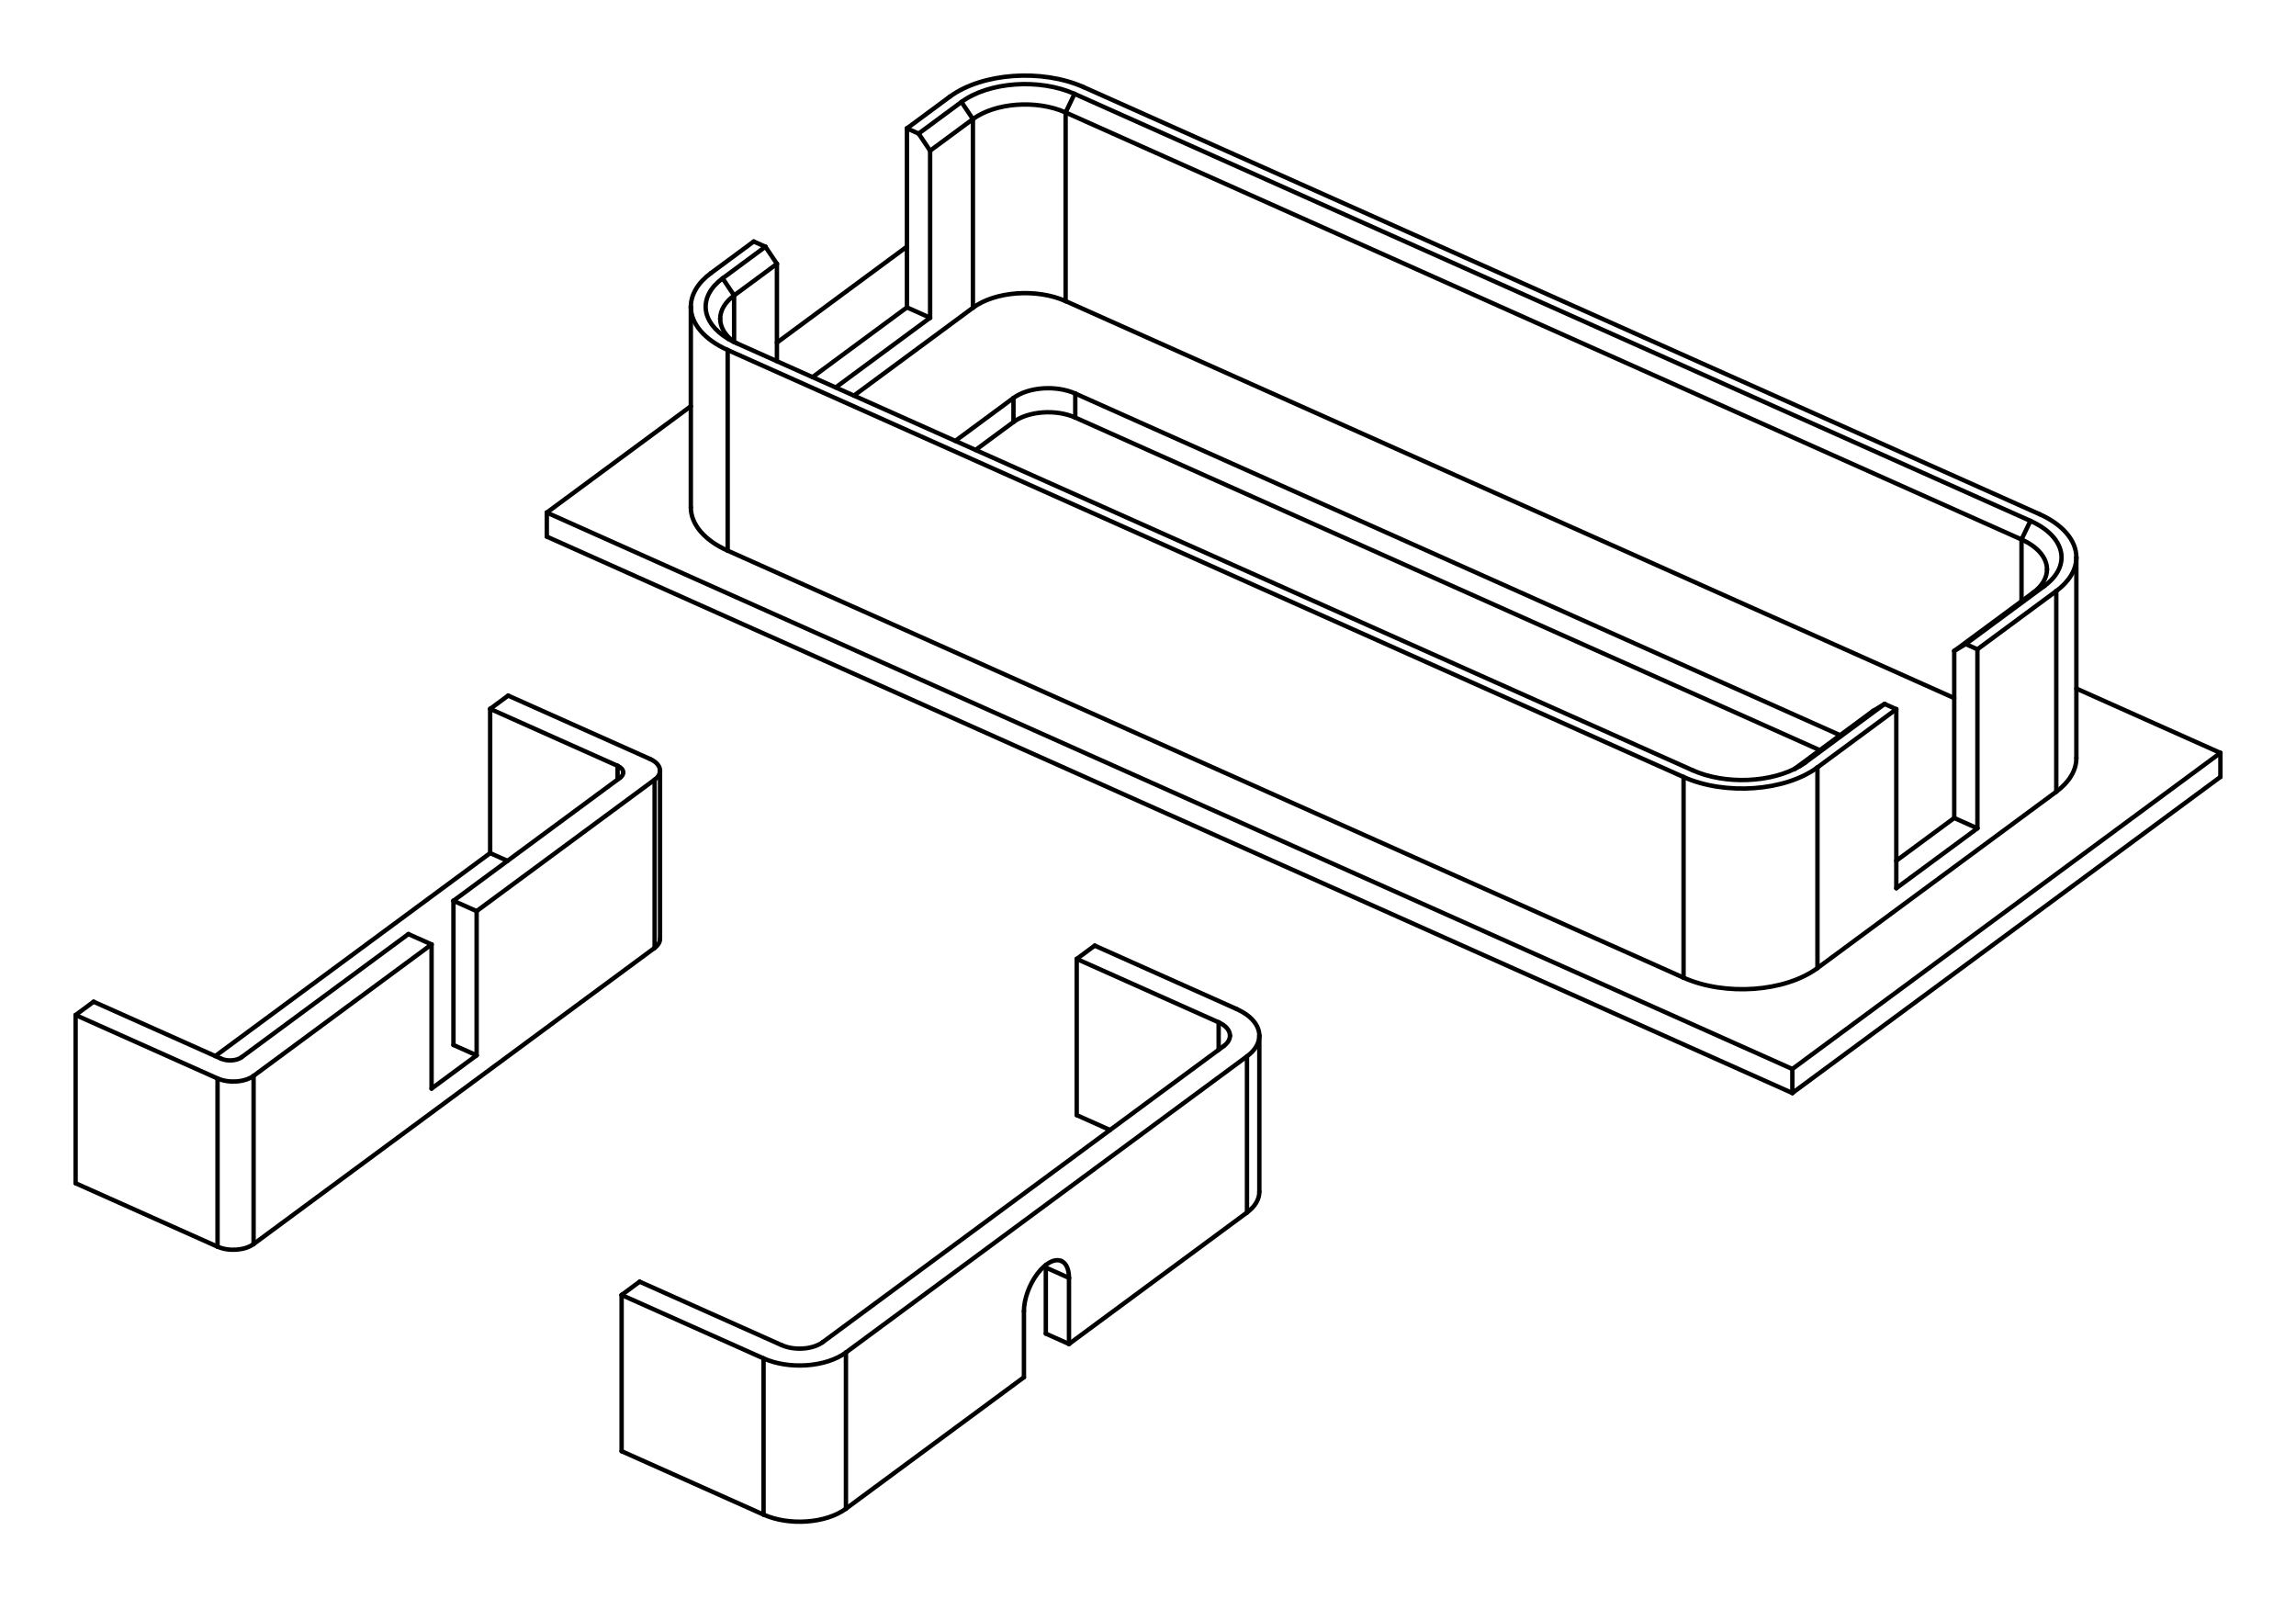
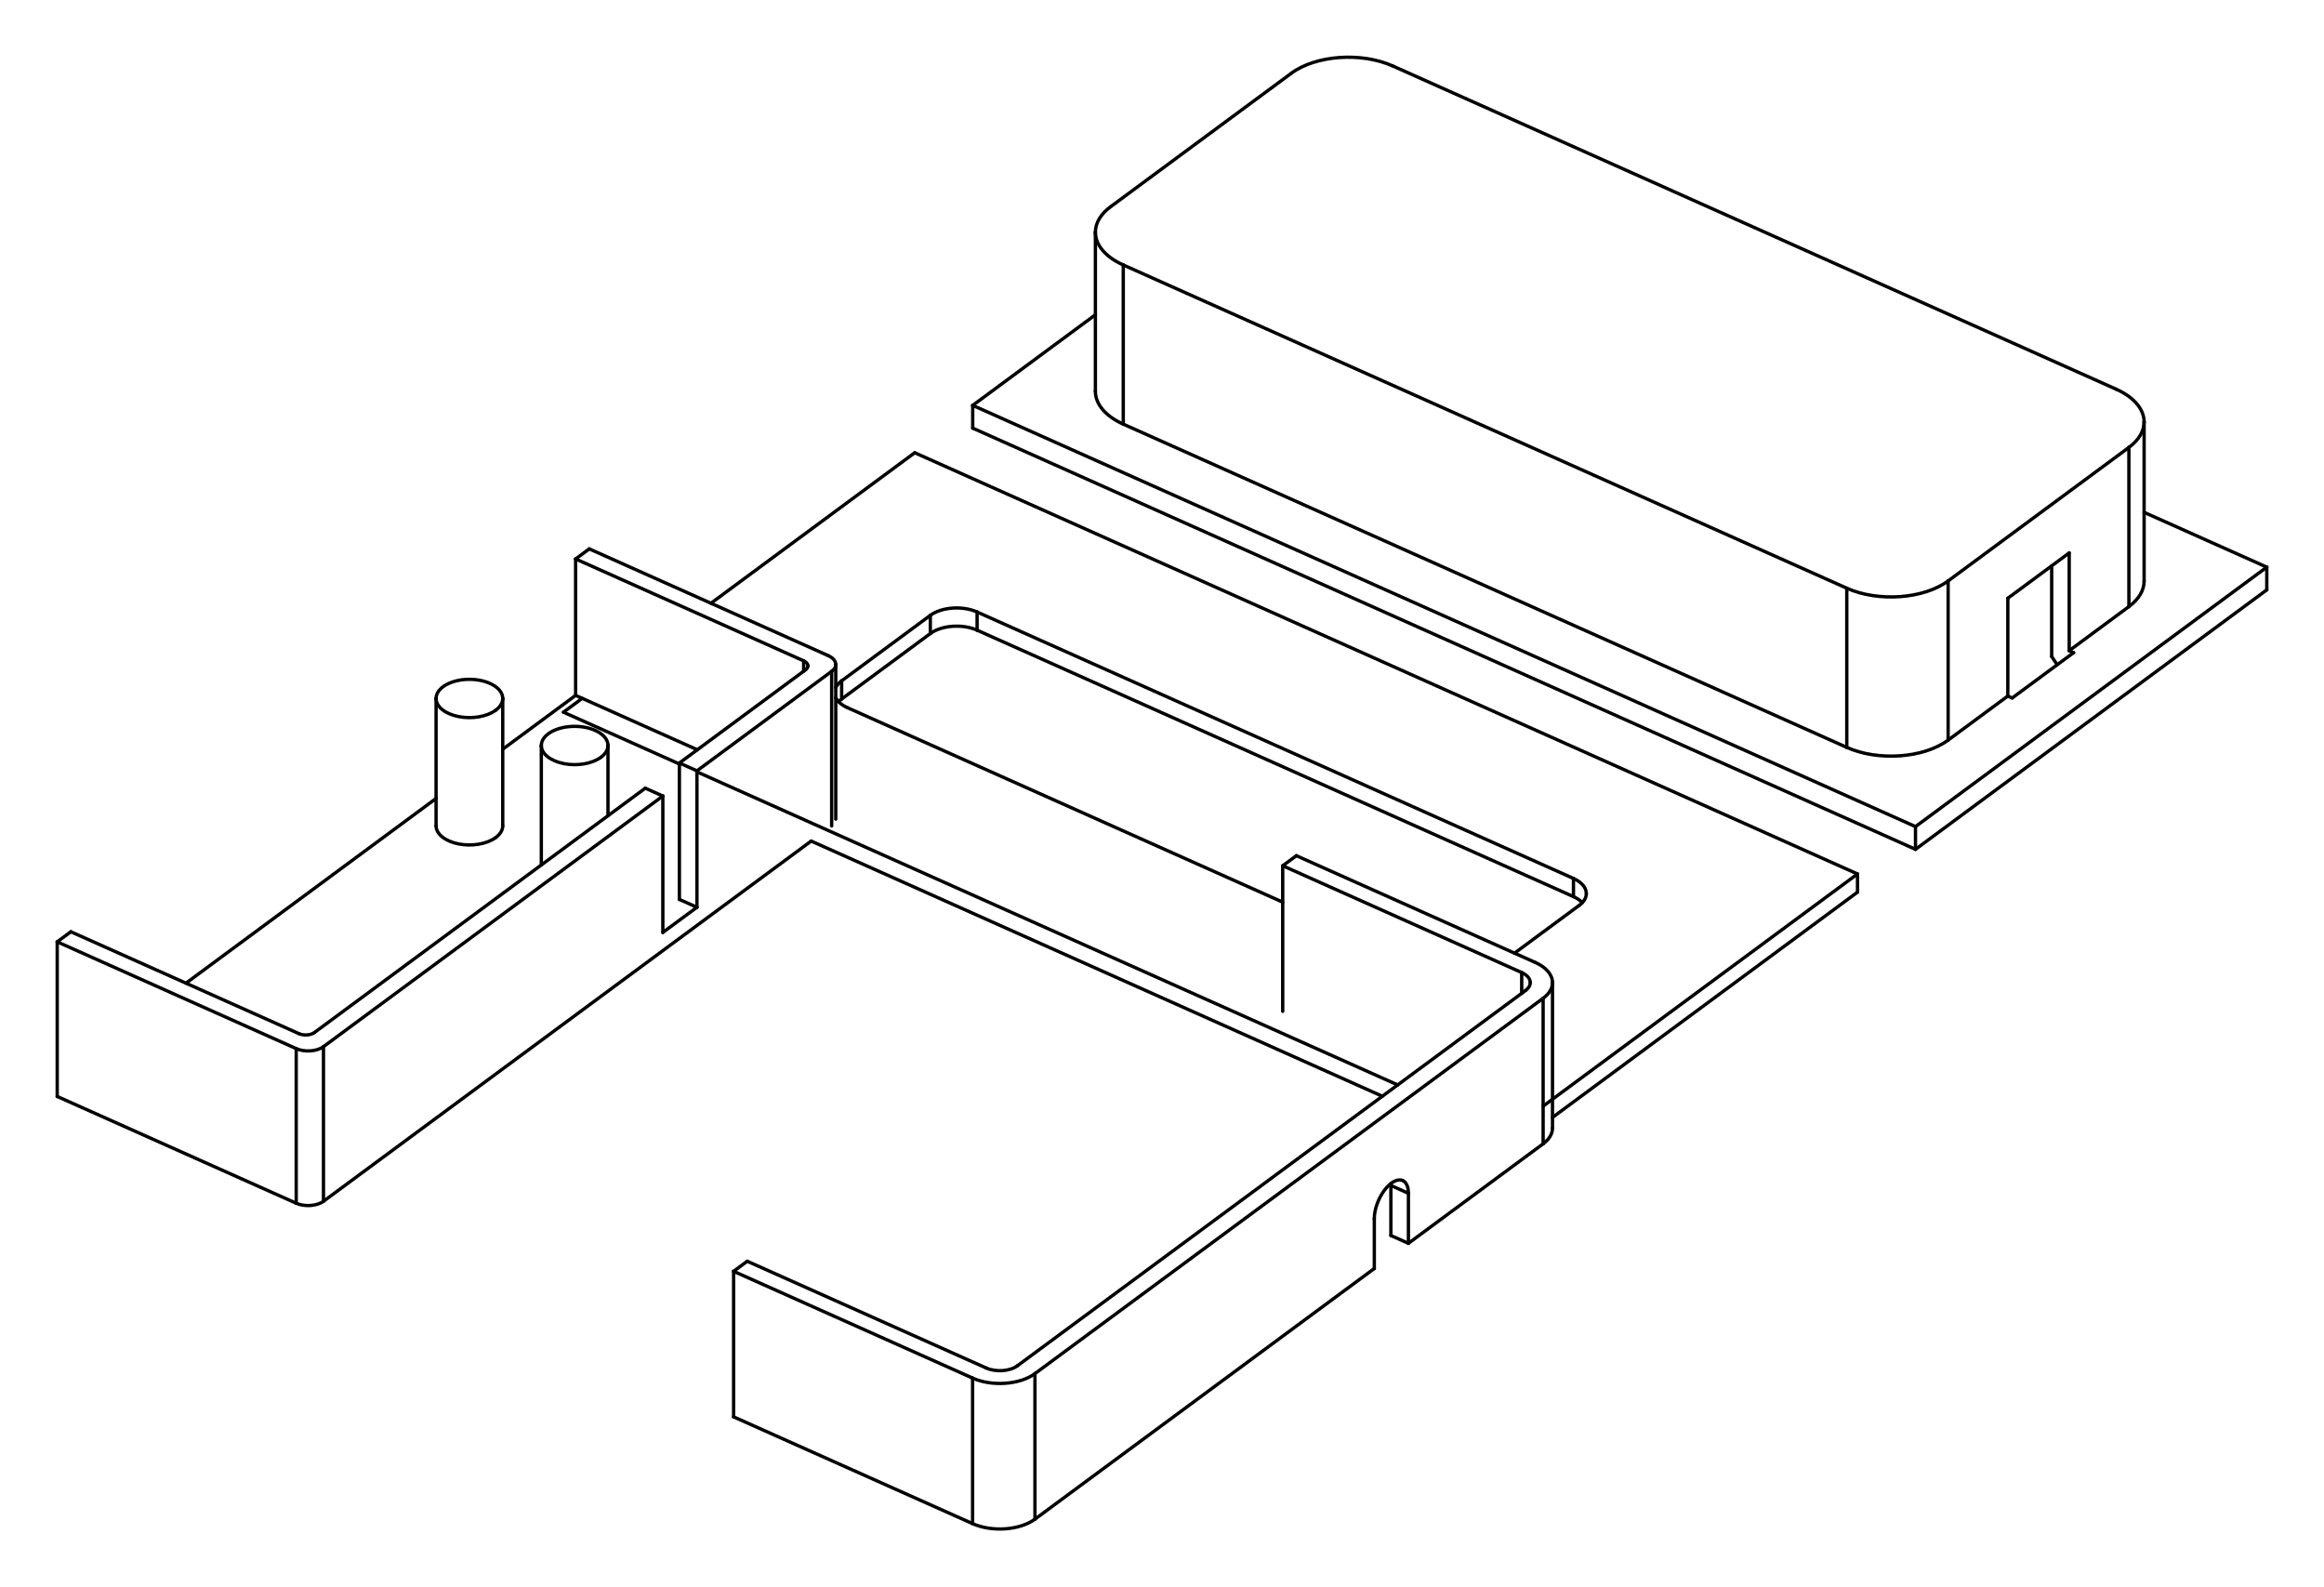
- <svg xmlns="http://www.w3.org/2000/svg" width="156.418mm" height="108.82mm" viewBox="-66.632 -65.146 156.418 108.82" version="1.1">
+ <svg xmlns="http://www.w3.org/2000/svg" width="209.173mm" height="142.754mm" viewBox="-115.089 -68.477 209.173 142.754" version="1.1">
  <g transform="scale(1,-1)" stroke-linecap="round">
    <g fill="none" stroke="rgb(0,0,0)" stroke-width="0.3" id="visible">
-       <line x1="55.474" y1="-9.319" x2="-29.381" y2="28.588" />
-       <line x1="84.636" y1="12.216" x2="55.474" y2="-9.319" />
-       <line x1="-0.168" y1="34.491" x2="2.412" y2="36.396" />
-       <path d="M 6.622,36.698 A 3.0,1.723 -7.637550294338697e-15 0,1 2.412,36.396" />
-       <line x1="57.348" y1="14.038" x2="6.622" y2="36.698" />
-       <line x1="-29.381" y1="30.225" x2="-29.381" y2="28.588" />
-       <line x1="-4.846" y1="48.344" x2="-13.704" y2="41.802" />
-       <line x1="-19.568" y1="37.472" x2="-29.381" y2="30.225" />
-       <line x1="55.474" y1="-7.682" x2="55.474" y2="-9.319" />
-       <line x1="55.474" y1="-7.682" x2="-29.381" y2="30.225" />
-       <line x1="84.636" y1="13.853" x2="84.636" y2="12.216" />
-       <line x1="84.636" y1="13.853" x2="55.474" y2="-7.682" />
-       <line x1="84.636" y1="13.853" x2="74.823" y2="18.237" />
-       <line x1="-1.55" y1="35.108" x2="2.412" y2="38.033" />
-       <path d="M 6.622,38.336 A 3.0,1.723 -7.637550294338697e-15 0,1 2.412,38.033" />
-       <line x1="58.729" y1="15.058" x2="6.622" y2="38.336" />
-       <path d="M -17.059,27.631 A 6.5,3.733 180.0 0,0 -19.568,30.578" />
-       <path d="M 74.823,13.501 A 6.5,3.733 180.0 0,0 73.454,11.208" />
-       <line x1="-17.059" y1="27.631" x2="48.063" y2="-1.461" />
-       <line x1="73.454" y1="11.208" x2="57.184" y2="-0.806" />
-       <path d="M 57.184,-0.806 A 6.5,3.733 180.0 0,0 48.063,-1.461" />
-       <line x1="-0.351" y1="44.179" x2="-8.456" y2="38.193" />
-       <path d="M -0.351,44.179 A 4.5,2.585 180.0 0,0 5.964,44.632" />
-       <line x1="5.964" y1="44.632" x2="66.503" y2="17.588" />
-       <path d="M -1.93,58.555 A 6.5,3.733 180.0 0,0 7.192,59.21" />
-       <line x1="-1.93" y1="58.555" x2="-4.846" y2="56.401" />
-       <line x1="-4.846" y1="44.204" x2="-4.846" y2="56.401" />
-       <line x1="-4.846" y1="44.204" x2="-11.278" y2="39.454" />
-       <line x1="-15.283" y1="48.694" x2="-18.199" y2="46.54" />
-       <line x1="7.192" y1="59.21" x2="72.313" y2="30.118" />
-       <path d="M -17.059,41.301 A 6.5,3.733 180.0 0,0 -19.568,44.248" />
-       <path d="M -19.568,44.248 A 6.5,3.733 180.0 0,0 -18.199,46.54" />
-       <path d="M 72.313,30.118 A 6.5,3.733 180.0 0,0 74.823,27.171" />
-       <path d="M 74.823,27.171 A 6.5,3.733 180.0 0,0 73.454,24.879" />
-       <line x1="-17.059" y1="41.301" x2="48.063" y2="12.21" />
-       <line x1="73.454" y1="24.879" x2="68.082" y2="20.912" />
-       <line x1="68.082" y1="8.715" x2="68.082" y2="20.912" />
-       <line x1="68.082" y1="8.715" x2="62.556" y2="4.635" />
-       <line x1="62.556" y1="4.635" x2="62.556" y2="16.832" />
-       <line x1="62.556" y1="16.832" x2="57.184" y2="12.865" />
-       <path d="M 57.184,12.865 A 6.5,3.733 180.0 0,0 48.063,12.21" />
-       <line x1="-0.351" y1="57.031" x2="-3.267" y2="54.878" />
-       <line x1="-3.267" y1="43.499" x2="-3.267" y2="54.878" />
-       <line x1="-3.267" y1="43.499" x2="-9.7" y2="38.749" />
-       <line x1="-13.704" y1="40.538" x2="-13.704" y2="47.17" />
-       <line x1="-13.704" y1="47.17" x2="-16.62" y2="45.017" />
-       <path d="M -0.351,57.031 A 4.5,2.585 180.0 0,0 5.964,57.484" />
-       <path d="M -16.624,41.846 A 4.5,2.585 180.0 0,0 -17.568,43.43" />
-       <path d="M -17.568,43.43 A 4.5,2.585 180.0 0,0 -16.62,45.017" />
-       <line x1="5.964" y1="57.484" x2="71.086" y2="28.393" />
-       <path d="M 71.086,28.393 A 4.5,2.585 180.0 0,0 72.823,26.353" />
-       <path d="M 72.823,26.353 A 4.5,2.585 180.0 0,0 71.875,24.766" />
-       <line x1="71.875" y1="24.766" x2="66.503" y2="20.799" />
-       <line x1="66.503" y1="9.42" x2="66.503" y2="20.799" />
-       <line x1="66.503" y1="9.42" x2="62.556" y2="6.506" />
-       <line x1="60.977" y1="16.718" x2="55.61" y2="12.754" />
-       <line x1="-4.049" y1="56.045" x2="-4.846" y2="56.401" />
-       <line x1="-4.049" y1="56.045" x2="-1.132" y2="58.199" />
-       <path d="M -1.132,58.199 A 5.49,3.153 180.0 0,0 6.572,58.752" />
-       <line x1="6.572" y1="58.752" x2="71.693" y2="29.66" />
-       <path d="M 71.693,29.66 A 5.49,3.153 180.0 0,0 72.656,25.235" />
-       <line x1="72.656" y1="25.235" x2="67.284" y2="21.268" />
-       <line x1="68.082" y1="20.912" x2="67.284" y2="21.268" />
-       <line x1="-4.846" y1="44.204" x2="-3.267" y2="43.499" />
-       <line x1="-3.267" y1="54.878" x2="-4.049" y2="56.045" />
-       <line x1="-14.486" y1="48.338" x2="-15.283" y2="48.694" />
-       <line x1="-13.704" y1="47.17" x2="-14.486" y2="48.338" />
-       <line x1="62.556" y1="16.832" x2="61.759" y2="17.188" />
-       <line x1="61.759" y1="17.188" x2="56.387" y2="13.221" />
-       <path d="M 56.387,13.221 A 5.49,3.153 180.0 0,0 56.002,12.966" />
-       <path d="M 56.002,12.966 A 5.49,3.153 180.0 0,0 48.683,12.668" />
-       <line x1="48.683" y1="12.668" x2="-16.439" y2="41.759" />
-       <path d="M -16.439,41.759 A 5.49,3.153 180.0 0,0 -17.017,42.058" />
-       <path d="M -17.017,42.058 A 5.49,3.153 180.0 0,0 -17.402,46.184" />
-       <line x1="-17.402" y1="46.184" x2="-14.486" y2="48.338" />
-       <line x1="66.503" y1="9.42" x2="68.082" y2="8.715" />
-       <line x1="67.284" y1="21.268" x2="66.503" y2="20.799" />
-       <line x1="61.759" y1="17.188" x2="60.977" y2="16.718" />
-       <path d="M -22.036,0.567 A 1.75,1.005 -1.8094996849702792e-15 0,1 -21.667,1.184" />
-       <line x1="-49.356" y1="-19.609" x2="-22.036" y2="0.567" />
-       <path d="M -51.812,-19.785 A 1.75,1.005 -1.8094996849702792e-15 0,1 -49.356,-19.609" />
-       <line x1="-61.482" y1="-15.465" x2="-51.812" y2="-19.785" />
-       <line x1="-61.482" y1="-4.005" x2="-60.254" y2="-3.098" />
-       <line x1="-51.966" y1="-6.801" x2="-33.24" y2="7.027" />
-       <line x1="-33.24" y1="16.851" x2="-33.24" y2="7.027" />
-       <line x1="-33.24" y1="16.851" x2="-32.013" y2="17.757" />
-       <line x1="-61.482" y1="-4.005" x2="-61.482" y2="-15.465" />
-       <line x1="-32.013" y1="17.757" x2="-22.343" y2="13.438" />
-       <path d="M -22.343,13.438 A 1.75,1.005 180.0 0,0 -21.667,12.644" />
-       <path d="M -21.667,12.644 A 1.75,1.005 180.0 0,0 -22.036,12.027" />
-       <line x1="-34.161" y1="3.073" x2="-22.036" y2="12.027" />
-       <line x1="-34.161" y1="3.073" x2="-34.161" y2="-6.75" />
-       <line x1="-37.231" y1="-9.017" x2="-34.161" y2="-6.75" />
-       <line x1="-37.231" y1="0.806" x2="-37.231" y2="-9.017" />
-       <line x1="-49.356" y1="-8.148" x2="-37.231" y2="0.806" />
-       <path d="M -49.356,-8.148 A 1.75,1.005 180.0 0,0 -51.812,-8.325" />
-       <line x1="-61.482" y1="-4.005" x2="-51.812" y2="-8.325" />
-       <line x1="-60.254" y1="-3.098" x2="-51.571" y2="-6.977" />
-       <path d="M -50.168,-6.876 A 1.0,0.574 180.0 0,0 -51.571,-6.977" />
-       <line x1="-50.168" y1="-6.876" x2="-38.81" y2="1.511" />
-       <line x1="-38.81" y1="1.511" x2="-37.231" y2="0.806" />
-       <line x1="-33.24" y1="7.027" x2="-32.056" y2="6.498" />
-       <line x1="-35.74" y1="-6.045" x2="-34.161" y2="-6.75" />
-       <line x1="-33.24" y1="16.851" x2="-24.558" y2="12.972" />
-       <line x1="-35.74" y1="3.778" x2="-34.161" y2="3.073" />
-       <line x1="-35.74" y1="3.778" x2="-24.382" y2="12.166" />
-       <path d="M -24.558,12.972 A 1.0,0.574 180.0 0,0 -24.172,12.518" />
-       <path d="M -24.172,12.518 A 1.0,0.574 180.0 0,0 -24.382,12.166" />
-       <line x1="-35.74" y1="3.778" x2="-35.74" y2="-6.045" />
-       <line x1="-9.001" y1="-37.637" x2="3.125" y2="-28.682" />
-       <path d="M -14.614,-38.04 A 4.0,2.297 -1.8094996849702792e-15 0,1 -9.001,-37.637" />
-       <line x1="-24.284" y1="-33.72" x2="-14.614" y2="-38.04" />
-       <line x1="-24.284" y1="-23.078" x2="-23.056" y2="-22.171" />
-       <line x1="-24.284" y1="-23.078" x2="-24.284" y2="-33.72" />
-       <line x1="-23.056" y1="-22.171" x2="-13.386" y2="-26.491" />
-       <path d="M -10.58,-26.29 A 2.0,1.149 180.0 0,0 -13.386,-26.491" />
-       <line x1="-10.58" y1="-26.29" x2="16.741" y2="-6.114" />
-       <path d="M 4.616,-21.208 A 2.5,1.256 -114.072 0,1 4.61,-21.038" />
-       <line x1="4.616" y1="-21.208" x2="4.616" y2="-25.71" />
-       <line x1="3.125" y1="-24.18" x2="3.125" y2="-28.682" />
-       <path d="M 6.194,-21.913 A 2.5,1.256 -114.072 0,1 5.679,-20.764" />
-       <path d="M 5.679,-20.764 A 2.5,1.256 -114.072 0,1 3.125,-24.18" />
-       <line x1="6.194" y1="-21.913" x2="6.194" y2="-26.416" />
-       <line x1="6.194" y1="-26.416" x2="18.32" y2="-17.461" />
-       <line x1="-9.001" y1="-26.995" x2="18.32" y2="-6.82" />
-       <path d="M -9.001,-26.995 A 4.0,2.297 180.0 0,0 -14.614,-27.398" />
-       <line x1="-24.284" y1="-23.078" x2="-14.614" y2="-27.398" />
-       <path d="M 16.39,-4.502 A 2.0,1.149 180.0 0,0 17.162,-5.409" />
-       <path d="M 17.162,-5.409 A 2.0,1.149 180.0 0,0 16.741,-6.114" />
-       <line x1="6.72" y1="-0.183" x2="16.39" y2="-4.502" />
-       <line x1="6.72" y1="-0.183" x2="7.948" y2="0.724" />
-       <line x1="7.948" y1="0.724" x2="17.618" y2="-3.596" />
-       <path d="M 17.618,-3.596 A 4.0,2.297 180.0 0,0 19.162,-5.409" />
-       <path d="M 19.162,-5.409 A 4.0,2.297 180.0 0,0 18.32,-6.82" />
-       <line x1="4.616" y1="-21.208" x2="6.194" y2="-21.913" />
-       <line x1="6.194" y1="-26.416" x2="4.616" y2="-25.71" />
-       <line x1="8.99" y1="-11.838" x2="6.72" y2="-10.824" />
-       <path d="M 18.32,-17.461 A 4.0,2.297 -1.8094996849702792e-15 0,1 19.162,-16.051" />
-       <line x1="6.72" y1="-0.183" x2="6.72" y2="-10.824" />
-       <line x1="2.412" y1="38.033" x2="2.412" y2="36.396" />
-       <line x1="6.622" y1="38.336" x2="6.622" y2="36.698" />
-       <line x1="-17.059" y1="41.301" x2="-17.059" y2="27.631" />
-       <line x1="73.454" y1="24.879" x2="73.454" y2="11.208" />
-       <line x1="48.063" y1="12.21" x2="48.063" y2="-1.461" />
-       <line x1="57.184" y1="12.865" x2="57.184" y2="-0.806" />
-       <line x1="-16.62" y1="45.017" x2="-16.62" y2="41.844" />
-       <line x1="-0.351" y1="57.031" x2="-0.351" y2="44.179" />
-       <line x1="5.964" y1="57.484" x2="5.964" y2="44.632" />
-       <line x1="71.086" y1="28.393" x2="71.086" y2="24.183" />
-       <line x1="-1.132" y1="58.199" x2="-0.351" y2="57.031" />
-       <line x1="-17.402" y1="46.184" x2="-16.62" y2="45.017" />
-       <line x1="6.572" y1="58.752" x2="5.964" y2="57.484" />
-       <line x1="71.693" y1="29.66" x2="71.086" y2="28.393" />
-       <line x1="72.656" y1="25.235" x2="71.875" y2="24.766" />
-       <line x1="56.387" y1="13.221" x2="55.615" y2="12.757" />
-       <line x1="-22.036" y1="0.567" x2="-22.036" y2="12.027" />
-       <line x1="-49.356" y1="-19.609" x2="-49.356" y2="-8.148" />
-       <line x1="-51.812" y1="-19.785" x2="-51.812" y2="-8.325" />
-       <line x1="-24.558" y1="12.036" x2="-24.558" y2="12.972" />
-       <line x1="18.32" y1="-17.461" x2="18.32" y2="-6.82" />
-       <line x1="-9.001" y1="-37.637" x2="-9.001" y2="-26.995" />
-       <line x1="-14.614" y1="-38.04" x2="-14.614" y2="-27.398" />
-       <line x1="16.39" y1="-6.373" x2="16.39" y2="-4.502" />
-       <line x1="-19.568" y1="30.578" x2="-19.568" y2="44.248" />
-       <line x1="74.823" y1="13.501" x2="74.823" y2="27.171" />
-       <line x1="-21.667" y1="12.644" x2="-21.667" y2="1.184" />
-       <line x1="19.162" y1="-5.409" x2="19.162" y2="-16.051" />
+       <line x1="57.316" y1="-7.959" x2="-27.54" y2="29.948" />
+       <line x1="88.934" y1="15.39" x2="57.316" y2="-7.959" />
+       <line x1="-27.54" y1="31.995" x2="-27.54" y2="29.948" />
+       <line x1="-16.498" y1="40.148" x2="-27.54" y2="31.995" />
+       <line x1="57.316" y1="-5.913" x2="57.316" y2="-7.959" />
+       <line x1="57.316" y1="-5.913" x2="-27.54" y2="31.995" />
+       <line x1="88.934" y1="17.436" x2="88.934" y2="15.39" />
+       <line x1="88.934" y1="17.436" x2="57.316" y2="-5.913" />
+       <line x1="88.934" y1="17.436" x2="77.893" y2="22.369" />
+       <line x1="70.07" y1="8.651" x2="69.573" y2="9.395" />
+       <line x1="71.151" y1="9.918" x2="71.151" y2="18.718" />
+       <line x1="71.546" y1="9.741" x2="71.151" y2="9.918" />
+       <line x1="69.573" y1="9.395" x2="69.573" y2="17.552" />
+       <line x1="71.546" y1="9.741" x2="66.021" y2="5.661" />
+       <line x1="65.626" y1="5.837" x2="65.626" y2="14.637" />
+       <line x1="66.021" y1="5.661" x2="65.626" y2="5.837" />
+       <path d="M 77.893,16.177 A 6.5,3.733 180.0 0,0 76.523,13.885" />
+       <line x1="76.523" y1="13.885" x2="71.151" y2="9.918" />
+       <path d="M -13.989,30.307 A 6.5,3.733 180.0 0,0 -16.498,33.254" />
+       <line x1="-13.989" y1="30.307" x2="51.132" y2="1.215" />
+       <line x1="65.626" y1="5.837" x2="60.254" y2="1.87" />
+       <path d="M 60.254,1.87 A 6.5,3.733 180.0 0,0 51.132,1.215" />
+       <line x1="71.151" y1="18.718" x2="65.626" y2="14.637" />
+       <line x1="76.523" y1="28.21" x2="60.254" y2="16.196" />
+       <line x1="1.14" y1="61.886" x2="-15.129" y2="49.872" />
+       <path d="M 1.14,61.886 A 6.5,3.733 180.0 0,0 10.262,62.541" />
+       <line x1="10.262" y1="62.541" x2="75.383" y2="33.449" />
+       <path d="M 75.383,33.449 A 6.5,3.733 180.0 0,0 77.893,30.502" />
+       <path d="M 77.893,30.502 A 6.5,3.733 180.0 0,0 76.523,28.21" />
+       <path d="M -13.989,44.632 A 6.5,3.733 180.0 0,0 -16.498,47.579" />
+       <path d="M -16.498,47.579 A 6.5,3.733 180.0 0,0 -15.129,49.872" />
+       <line x1="-13.989" y1="44.632" x2="51.132" y2="15.541" />
+       <path d="M 60.254,16.196 A 6.5,3.733 180.0 0,0 51.132,15.541" />
+       <line x1="9.33" y1="-30.181" x2="-42.077" y2="-7.216" />
+       <line x1="52.097" y1="-11.813" x2="24.644" y2="-32.087" />
+       <line x1="-39.336" y1="5.566" x2="-31.355" y2="11.46" />
+       <path d="M -39.336,5.566 A 3.0,1.723 -7.637550294338697e-15 0,1 -39.608,5.327" />
+       <path d="M -27.145,11.763 A 3.0,1.723 -7.637550294338697e-15 0,1 -31.355,11.46" />
+       <line x1="26.531" y1="-12.216" x2="-27.145" y2="11.763" />
+       <path d="M 27.329,-12.758 A 3.0,1.723 -7.637550294338697e-15 0,1 26.531,-12.216" />
+       <line x1="-32.758" y1="27.732" x2="-51.1" y2="14.187" />
+       <line x1="-62.688" y1="5.629" x2="-64.376" y2="4.383" />
+       <line x1="10.711" y1="-29.161" x2="-52.36" y2="-0.985" />
+       <line x1="-53.939" y1="-0.28" x2="-64.376" y2="4.383" />
+       <line x1="52.097" y1="-10.176" x2="52.097" y2="-11.813" />
+       <line x1="52.097" y1="-10.176" x2="23.801" y2="-31.072" />
+       <line x1="52.097" y1="-10.176" x2="-32.758" y2="27.732" />
+       <line x1="-39.336" y1="7.204" x2="-31.355" y2="13.098" />
+       <path d="M -39.336,7.204 A 3.0,1.723 -7.637550294338697e-15 0,1 -39.866,6.59" />
+       <path d="M -39.866,5.701 A 3.0,1.723 -7.637550294338697e-15 0,1 -38.81,4.786" />
+       <path d="M -27.145,13.4 A 3.0,1.723 -7.637550294338697e-15 0,1 -31.355,13.098" />
+       <line x1="0.362" y1="-12.713" x2="-38.81" y2="4.786" />
+       <line x1="26.531" y1="-10.579" x2="-27.145" y2="13.4" />
+       <path d="M 27.057,-12.997 A 3.0,1.723 -7.637550294338697e-15 0,1 27.689,-11.939" />
+       <path d="M 27.689,-11.939 A 3.0,1.723 -7.637550294338697e-15 0,1 26.531,-10.579" />
+       <line x1="21.225" y1="-17.304" x2="27.057" y2="-12.997" />
+       <line x1="-85.974" y1="-39.633" x2="-42.077" y2="-7.216" />
+       <path d="M -88.429,-39.809 A 1.75,1.005 -1.8094996849702792e-15 0,1 -85.974,-39.633" />
+       <line x1="-109.939" y1="-30.2" x2="-88.429" y2="-39.809" />
+       <line x1="-109.939" y1="-16.284" x2="-108.711" y2="-15.377" />
+       <line x1="-98.351" y1="-20.005" x2="-75.84" y2="-3.381" />
+       <line x1="-69.84" y1="1.05" x2="-63.28" y2="5.894" />
+       <line x1="-63.28" y1="18.173" x2="-63.28" y2="5.894" />
+       <line x1="-63.28" y1="18.173" x2="-62.052" y2="19.08" />
+       <line x1="-109.939" y1="-16.284" x2="-109.939" y2="-30.2" />
+       <line x1="-62.052" y1="19.08" x2="-40.542" y2="9.471" />
+       <path d="M -40.542,9.471 A 1.75,1.005 180.0 0,0 -39.866,8.677" />
+       <path d="M -39.866,8.677 A 1.75,1.005 180.0 0,0 -40.235,8.06" />
+       <line x1="-52.36" y1="-0.894" x2="-40.235" y2="8.06" />
+       <line x1="-52.36" y1="-0.894" x2="-52.36" y2="-13.173" />
+       <line x1="-55.43" y1="-15.44" x2="-52.36" y2="-13.173" />
+       <line x1="-55.43" y1="-3.161" x2="-55.43" y2="-15.44" />
+       <line x1="-85.974" y1="-25.717" x2="-55.43" y2="-3.161" />
+       <path d="M -85.974,-25.717 A 1.75,1.005 180.0 0,0 -88.429,-25.893" />
+       <line x1="-109.939" y1="-16.284" x2="-88.429" y2="-25.893" />
+       <line x1="-108.711" y1="-15.377" x2="-88.188" y2="-24.545" />
+       <path d="M -86.785,-24.445 A 1.0,0.574 180.0 0,0 -88.188,-24.545" />
+       <line x1="-86.785" y1="-24.445" x2="-57.009" y2="-2.456" />
+       <line x1="-57.009" y1="-2.456" x2="-55.43" y2="-3.161" />
+       <line x1="-63.28" y1="5.894" x2="-52.327" y2="1.001" />
+       <line x1="-53.939" y1="-12.468" x2="-52.36" y2="-13.173" />
+       <path d="M -70.472,-6.901 A 3.0,1.723 -1.8094996849702792e-15 0,1 -69.84,-5.844" />
+       <path d="M -75.84,-5.844 A 3.0,1.723 -1.8094996849702792e-15 0,1 -70.472,-6.901" />
+       <line x1="-63.28" y1="18.173" x2="-42.757" y2="9.005" />
+       <line x1="-53.939" y1="-0.189" x2="-52.36" y2="-0.894" />
+       <line x1="-53.939" y1="-0.189" x2="-42.581" y2="8.199" />
+       <path d="M -42.757,9.005 A 1.0,0.574 180.0 0,0 -42.371,8.551" />
+       <path d="M -42.371,8.551 A 1.0,0.574 180.0 0,0 -42.581,8.199" />
+       <line x1="-53.939" y1="-0.189" x2="-53.939" y2="-12.468" />
+       <path d="M -70.472,4.559 A 3.0,1.723 -1.8094996849702792e-15 0,1 -69.84,5.617" />
+       <path d="M -69.84,5.617 A 3.0,1.723 -1.8094996849702792e-15 0,1 -75.84,5.617" />
+       <path d="M -75.84,5.617 A 3.0,1.723 -1.8094996849702792e-15 0,1 -70.472,4.559" />
+       <path d="M -60.999,0.327 A 3.0,1.723 -1.8094996849702792e-15 0,1 -60.367,1.385" />
+       <path d="M -60.367,1.385 A 3.0,1.723 -1.8094996849702792e-15 0,1 -66.367,1.385" />
+       <path d="M -66.367,1.385 A 3.0,1.723 -1.8094996849702792e-15 0,1 -60.999,0.327" />
+       <line x1="-21.937" y1="-68.24" x2="8.606" y2="-45.684" />
+       <path d="M -27.551,-68.643 A 4.0,2.297 -1.8094996849702792e-15 0,1 -21.937,-68.24" />
+       <line x1="-49.06" y1="-59.034" x2="-27.551" y2="-68.643" />
+       <line x1="-49.06" y1="-45.936" x2="-47.833" y2="-45.029" />
+       <line x1="-49.06" y1="-45.936" x2="-49.06" y2="-59.034" />
+       <line x1="-47.833" y1="-45.029" x2="-26.323" y2="-54.638" />
+       <path d="M -23.516,-54.437 A 2.0,1.149 180.0 0,0 -26.323,-54.638" />
+       <line x1="-23.516" y1="-54.437" x2="22.222" y2="-20.66" />
+       <path d="M 10.097,-38.21 A 2.5,1.256 -114.072 0,1 10.092,-38.039" />
+       <line x1="10.097" y1="-38.21" x2="10.097" y2="-42.712" />
+       <line x1="8.606" y1="-41.182" x2="8.606" y2="-45.684" />
+       <path d="M 11.676,-38.915 A 2.5,1.256 -114.072 0,1 11.161,-37.766" />
+       <path d="M 11.161,-37.766 A 2.5,1.256 -114.072 0,1 8.606,-41.182" />
+       <line x1="11.676" y1="-38.915" x2="11.676" y2="-43.417" />
+       <line x1="11.676" y1="-43.417" x2="23.801" y2="-34.463" />
+       <line x1="-21.937" y1="-55.142" x2="23.801" y2="-21.365" />
+       <path d="M -21.937,-55.142 A 4.0,2.297 180.0 0,0 -27.551,-55.545" />
+       <line x1="-49.06" y1="-45.936" x2="-27.551" y2="-55.545" />
+       <path d="M 21.872,-19.048 A 2.0,1.149 180.0 0,0 22.644,-19.955" />
+       <path d="M 22.644,-19.955 A 2.0,1.149 180.0 0,0 22.222,-20.66" />
+       <line x1="0.362" y1="-9.439" x2="21.872" y2="-19.048" />
+       <line x1="0.362" y1="-9.439" x2="1.59" y2="-8.532" />
+       <line x1="1.59" y1="-8.532" x2="23.1" y2="-18.141" />
+       <path d="M 23.1,-18.141 A 4.0,2.297 180.0 0,0 24.644,-19.955" />
+       <path d="M 24.644,-19.955 A 4.0,2.297 180.0 0,0 23.801,-21.365" />
+       <line x1="10.097" y1="-38.21" x2="11.676" y2="-38.915" />
+       <line x1="11.676" y1="-43.417" x2="10.097" y2="-42.712" />
+       <path d="M 23.801,-34.463 A 4.0,2.297 -1.8094996849702792e-15 0,1 24.644,-33.052" />
+       <line x1="0.362" y1="-9.439" x2="0.362" y2="-22.537" />
+       <line x1="60.254" y1="16.196" x2="60.254" y2="1.87" />
+       <line x1="76.523" y1="28.21" x2="76.523" y2="13.885" />
+       <line x1="-13.989" y1="44.632" x2="-13.989" y2="30.307" />
+       <line x1="51.132" y1="15.541" x2="51.132" y2="1.215" />
+       <line x1="-39.336" y1="7.204" x2="-39.336" y2="5.566" />
+       <line x1="-31.355" y1="13.098" x2="-31.355" y2="11.46" />
+       <line x1="-27.145" y1="13.4" x2="-27.145" y2="11.763" />
+       <line x1="26.531" y1="-10.579" x2="26.531" y2="-12.216" />
+       <line x1="-40.235" y1="-5.856" x2="-40.235" y2="8.06" />
+       <line x1="-85.974" y1="-39.633" x2="-85.974" y2="-25.717" />
+       <line x1="-88.429" y1="-39.809" x2="-88.429" y2="-25.893" />
+       <line x1="-42.757" y1="8.069" x2="-42.757" y2="9.005" />
+       <line x1="23.801" y1="-34.463" x2="23.801" y2="-21.365" />
+       <line x1="-21.937" y1="-68.24" x2="-21.937" y2="-55.142" />
+       <line x1="-27.551" y1="-68.643" x2="-27.551" y2="-55.545" />
+       <line x1="21.872" y1="-20.919" x2="21.872" y2="-19.048" />
+       <line x1="77.893" y1="16.177" x2="77.893" y2="30.502" />
+       <line x1="-16.498" y1="33.254" x2="-16.498" y2="47.579" />
+       <line x1="-39.866" y1="8.677" x2="-39.866" y2="-5.239" />
+       <line x1="-69.84" y1="-5.844" x2="-69.84" y2="5.617" />
+       <line x1="-75.84" y1="-5.844" x2="-75.84" y2="5.617" />
+       <line x1="-60.367" y1="-4.936" x2="-60.367" y2="1.385" />
+       <line x1="-66.367" y1="-9.367" x2="-66.367" y2="1.385" />
+       <line x1="24.644" y1="-19.955" x2="24.644" y2="-33.052" />
    </g>
  </g>
</svg>
